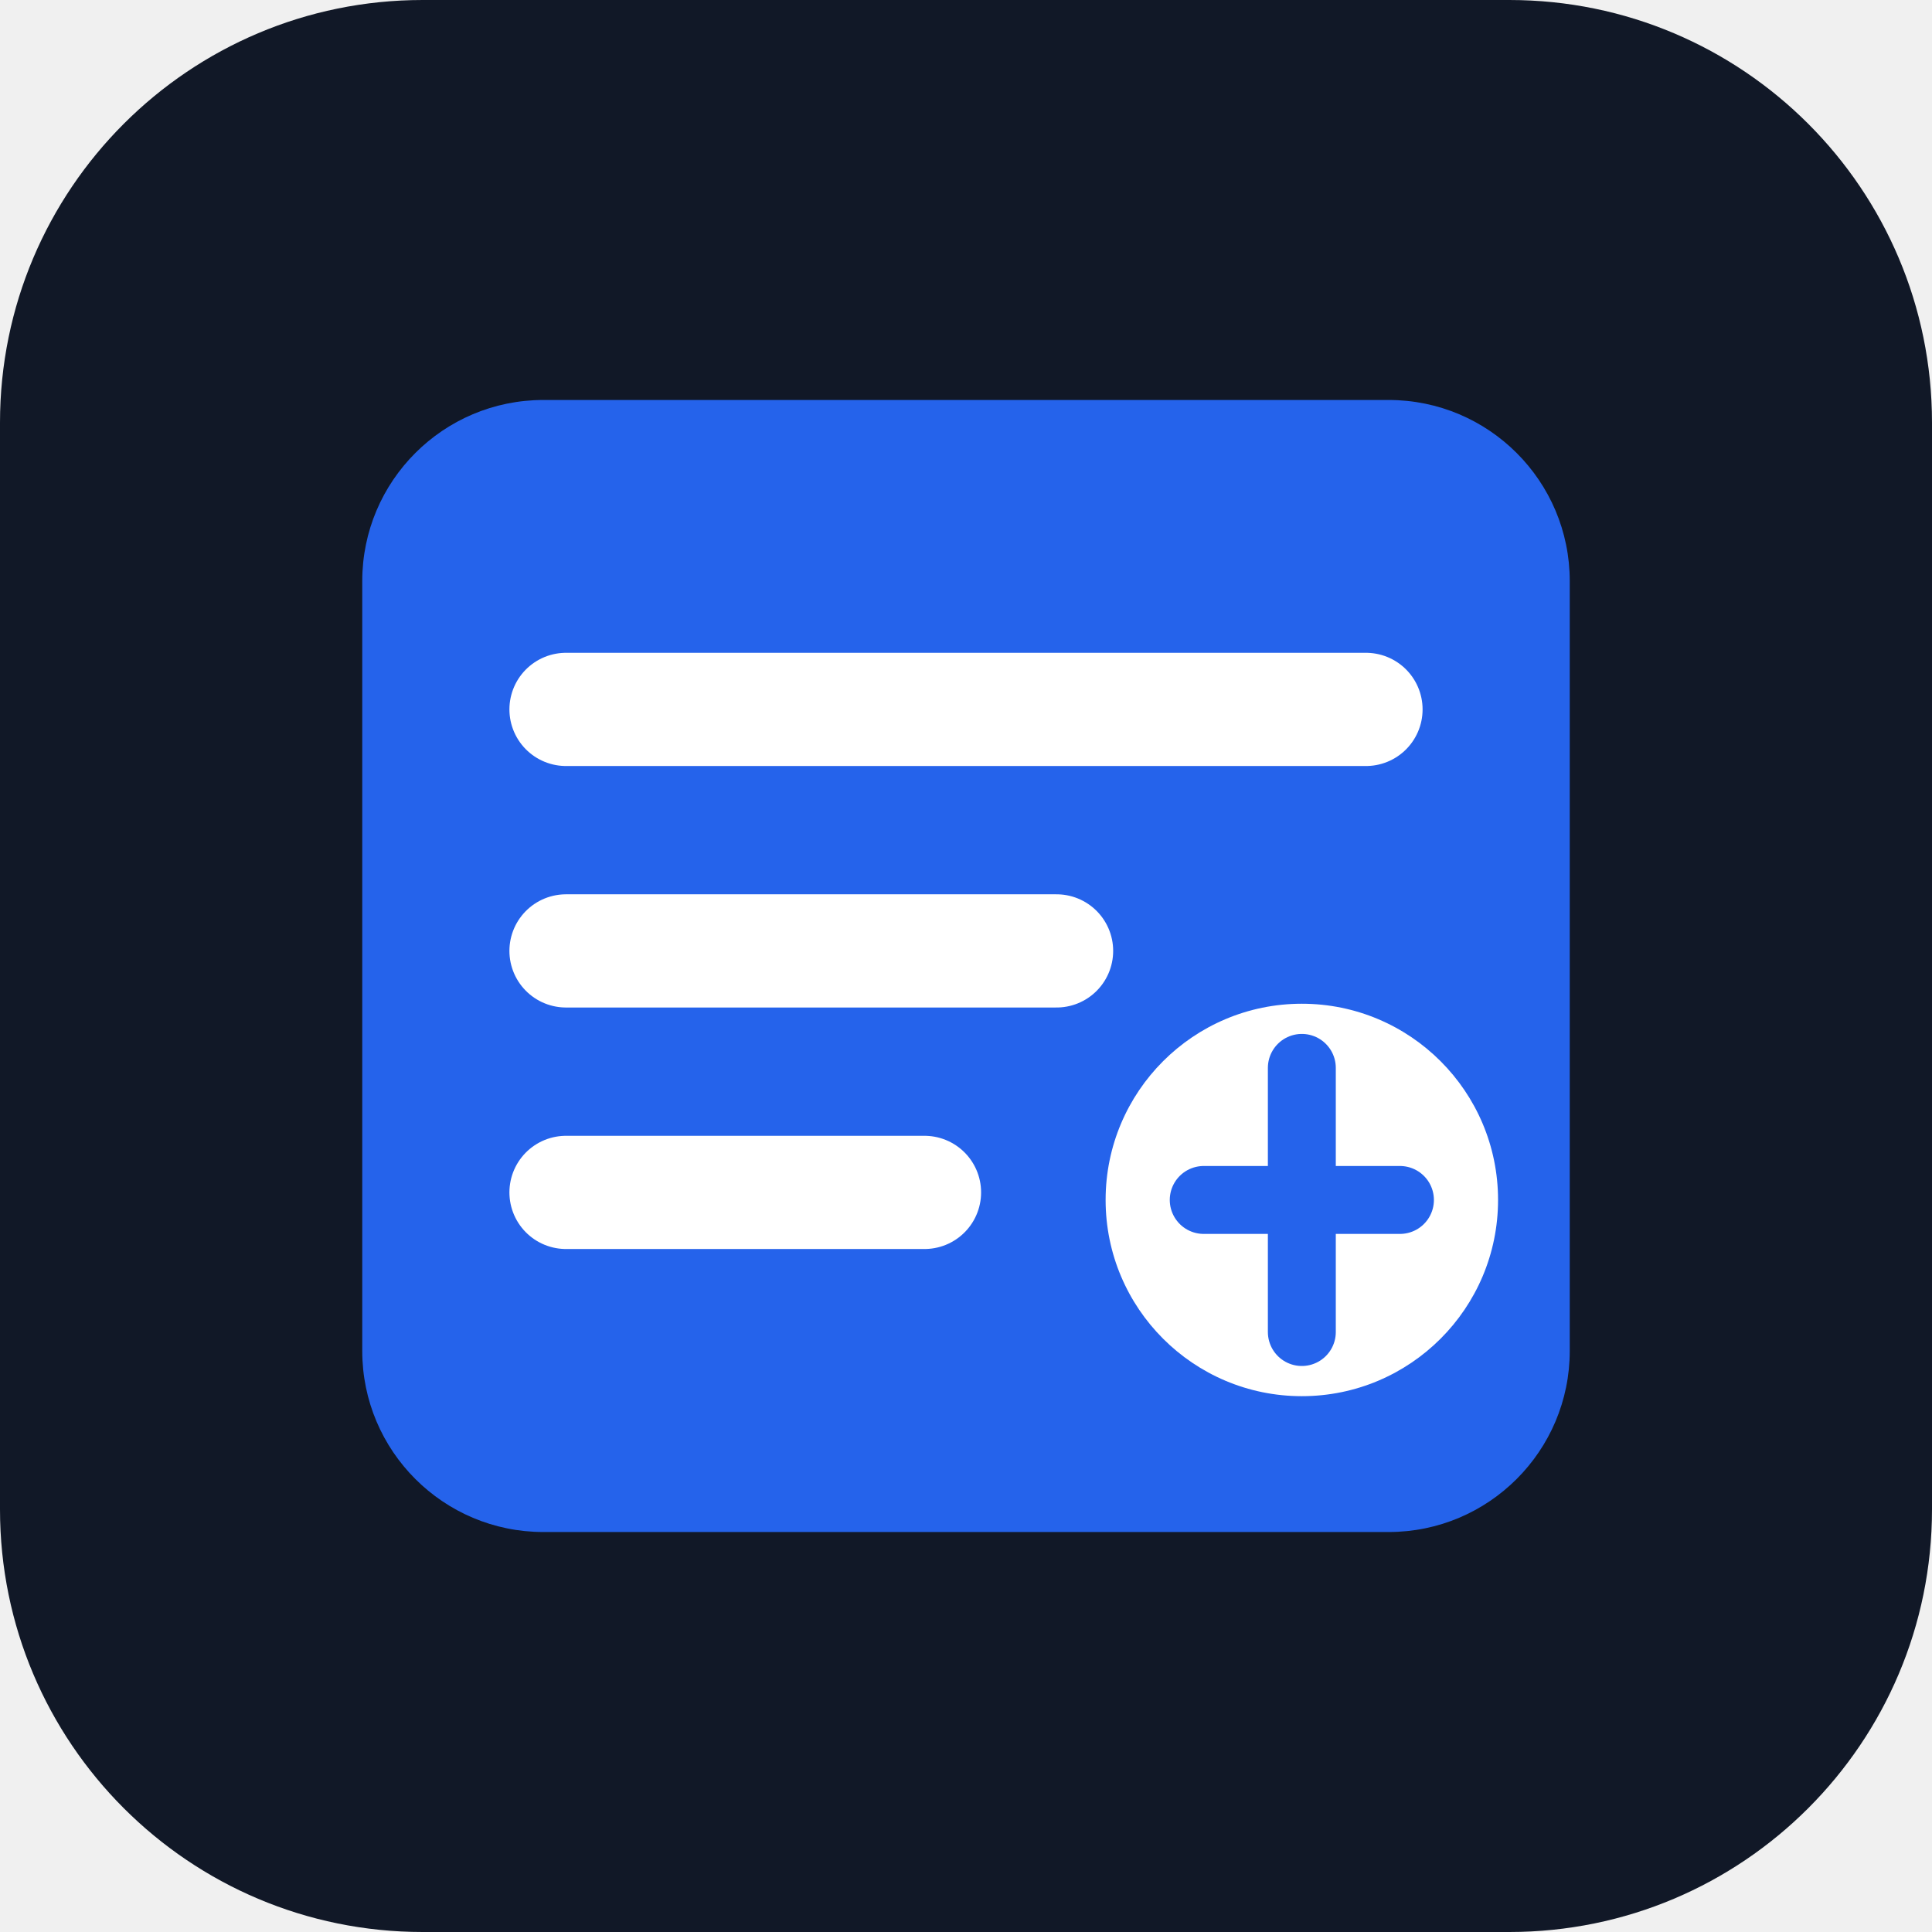
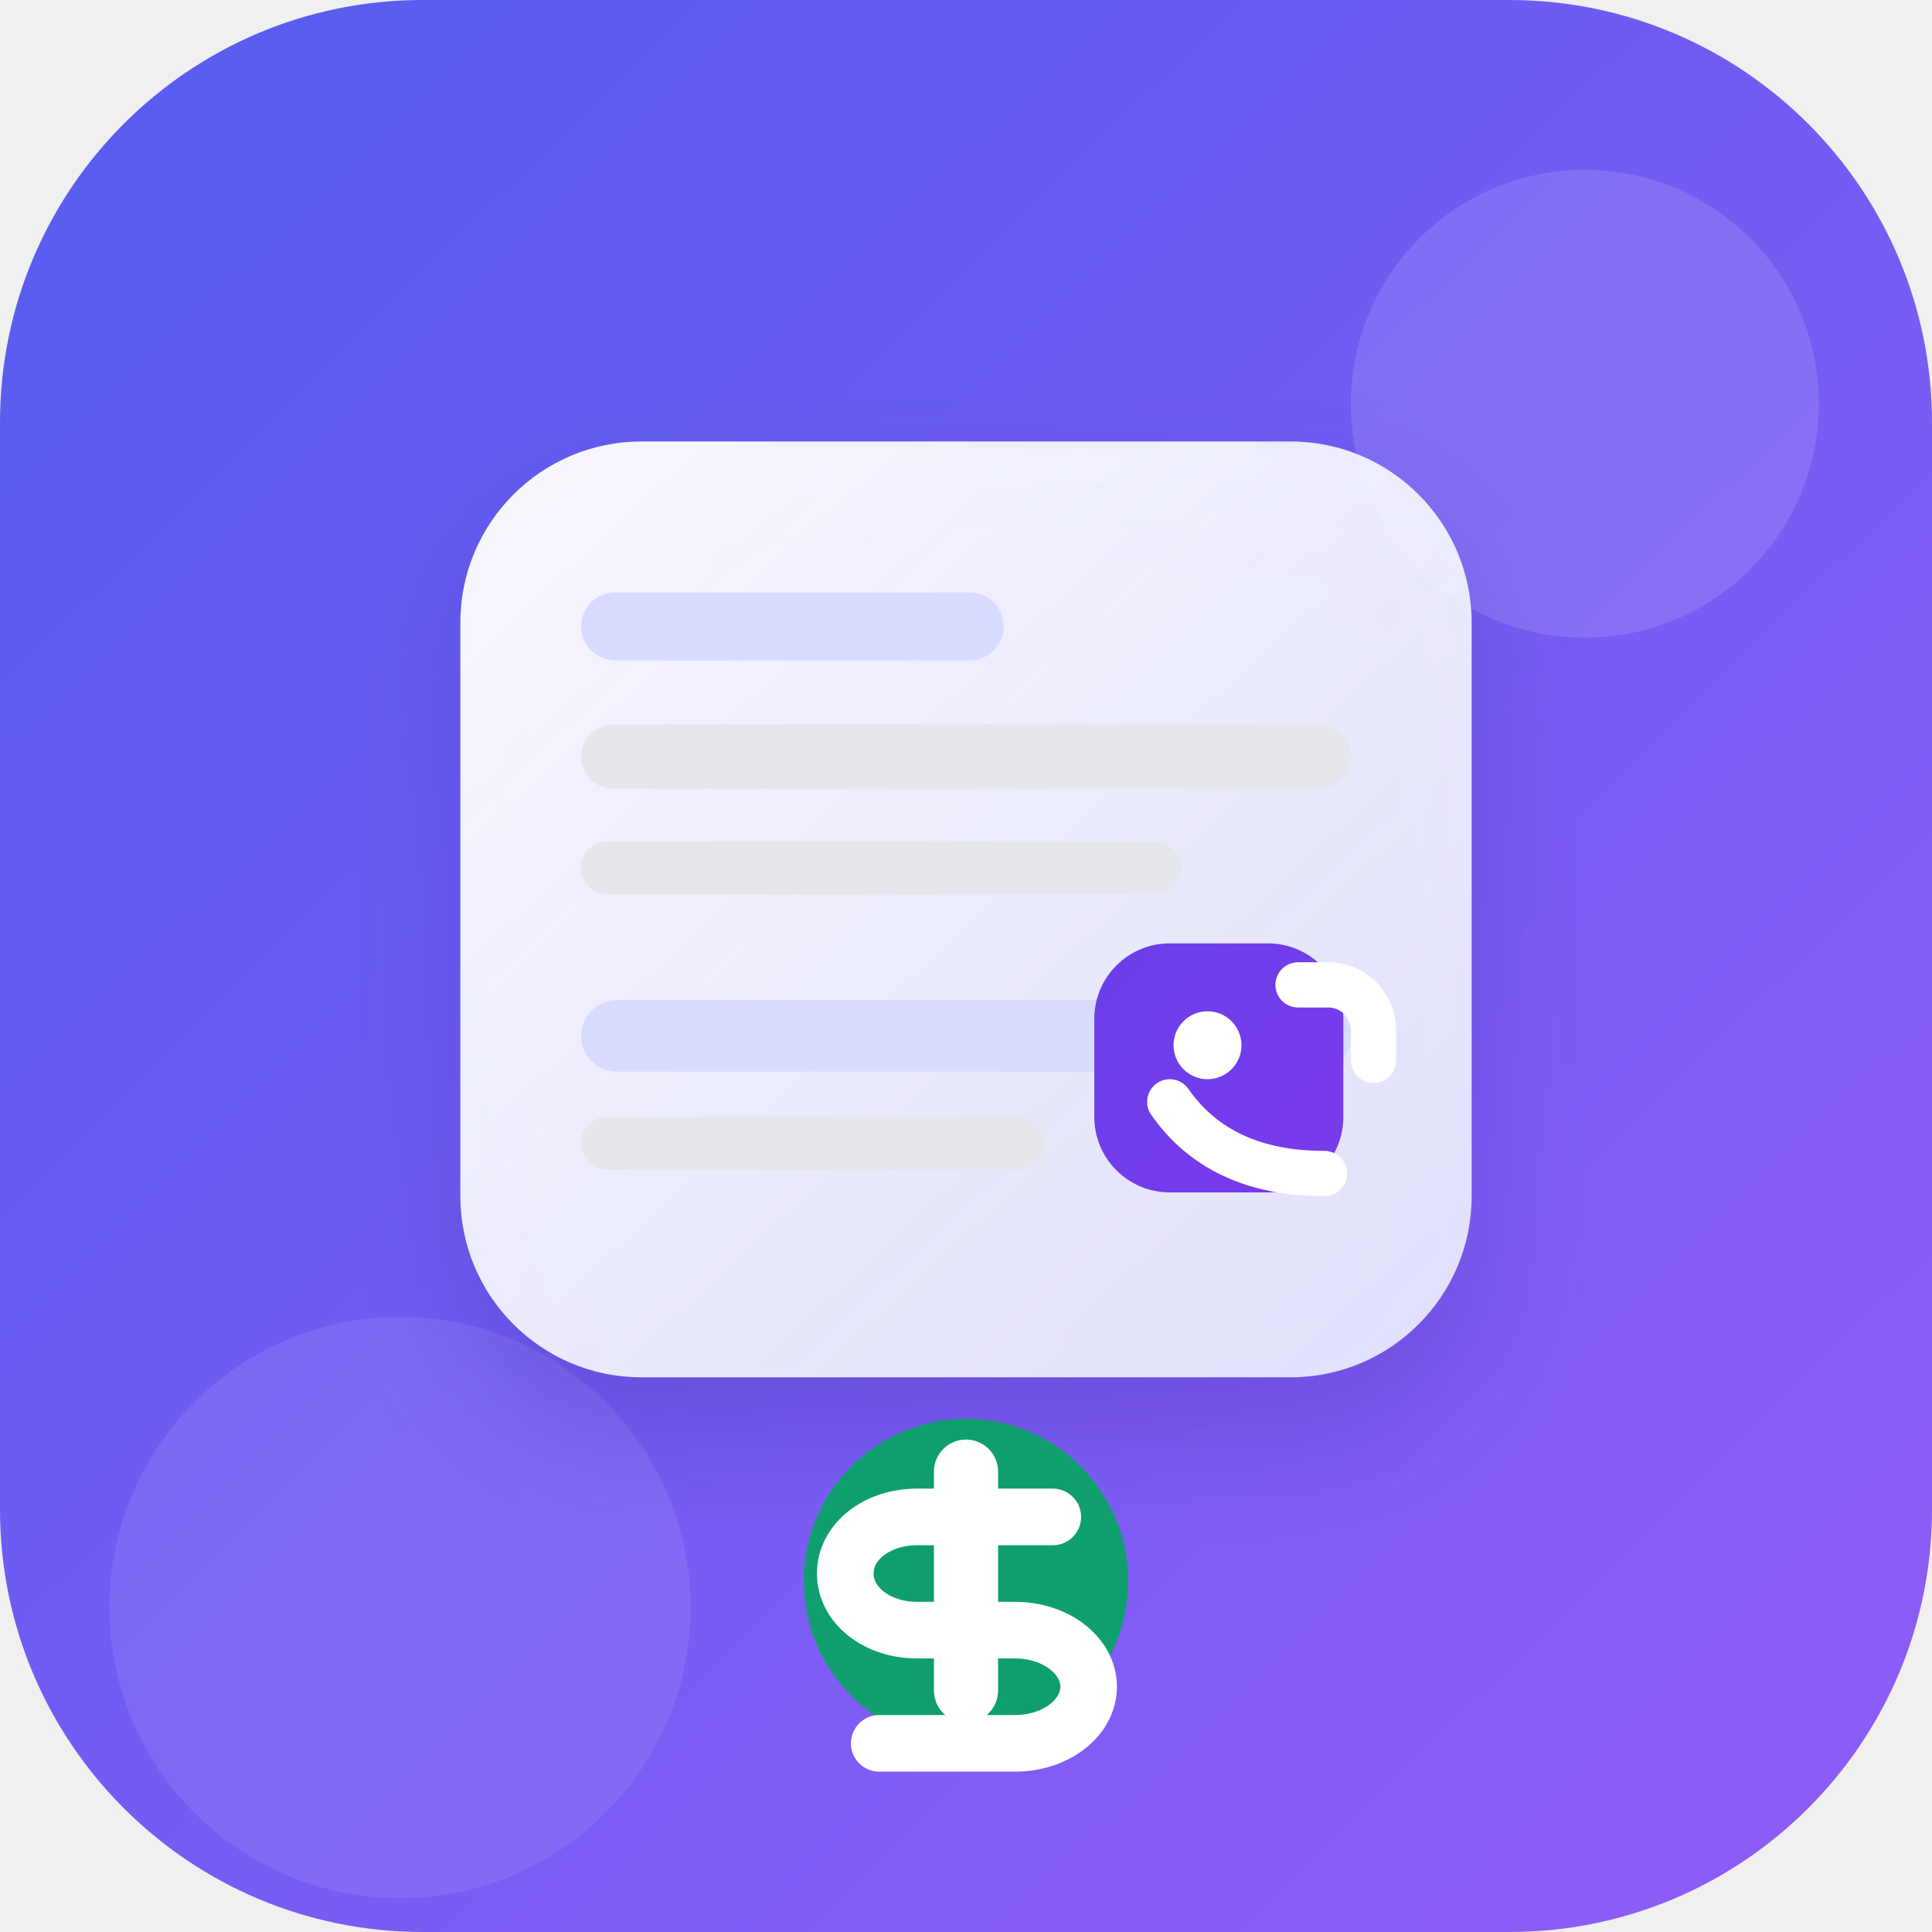
- <svg xmlns="http://www.w3.org/2000/svg" viewBox="0 0 512 512">
-   <rect width="512" height="512" rx="112" fill="#111827" />
-   <rect x="96" y="106" width="320" height="300" rx="48" fill="#2563eb" />
-   <path d="M150 188h212M150 252h130M150 316h95" stroke="white" stroke-width="30" stroke-linecap="round" />
-   <circle cx="345" cy="318" r="52" fill="white" />
-   <path d="M345 283v70M319 318h52" stroke="#2563eb" stroke-width="18" stroke-linecap="round" />
+ <svg xmlns="http://www.w3.org/2000/svg" width="1024" height="1024" viewBox="0 0 1024 1024" fill="none">
+   <defs>
+     <linearGradient id="bg" x1="132" y1="120" x2="896" y2="900" gradientUnits="userSpaceOnUse">
+       <stop stop-color="#5B5CF0" />
+       <stop offset="1" stop-color="#8B5CF6" />
+     </linearGradient>
+     <linearGradient id="card" x1="250" y1="216" x2="760" y2="770" gradientUnits="userSpaceOnUse">
+       <stop stop-color="white" stop-opacity="0.96" />
+       <stop offset="1" stop-color="#EEF2FF" stop-opacity="0.88" />
+     </linearGradient>
+     <linearGradient id="accent" x1="304" y1="344" x2="696" y2="680" gradientUnits="userSpaceOnUse">
+       <stop stop-color="#4F46E5" />
+       <stop offset="1" stop-color="#7C3AED" />
+     </linearGradient>
+     <filter id="shadow" x="184" y="204" width="656" height="616" filterUnits="userSpaceOnUse" color-interpolation-filters="sRGB">
+       <feFlood flood-opacity="0" result="BackgroundImageFix" />
+       <feColorMatrix in="SourceAlpha" type="matrix" values="0 0 0 0 0 0 0 0 0 0 0 0 0 0 0 0 0 0 127 0" result="hardAlpha" />
+       <feOffset dy="30" />
+       <feGaussianBlur stdDeviation="30" />
+       <feColorMatrix type="matrix" values="0 0 0 0 0.192 0 0 0 0 0.129 0 0 0 0 0.576 0 0 0 0.22 0" />
+       <feBlend mode="normal" in2="BackgroundImageFix" result="effect1_dropShadow_1_2" />
+       <feBlend mode="normal" in="SourceGraphic" in2="effect1_dropShadow_1_2" result="shape" />
+     </filter>
+   </defs>
+   <rect width="1024" height="1024" rx="224" fill="url(#bg)" />
+   <circle cx="840" cy="214" r="124" fill="white" fill-opacity="0.12" />
+   <circle cx="212" cy="852" r="154" fill="white" fill-opacity="0.08" />
+   <g filter="url(#shadow)">
+     <rect x="244" y="234" width="536" height="496" rx="96" fill="url(#card)" />
+     <rect x="308" y="314" width="224" height="36" rx="18" fill="#D7DBFF" />
+     <rect x="308" y="384" width="408" height="34" rx="17" fill="#E5E7EB" />
+     <rect x="308" y="446" width="318" height="28" rx="14" fill="#E5E7EB" />
+     <rect x="308" y="530" width="408" height="38" rx="19" fill="#D7DBFF" />
+     <rect x="308" y="592" width="246" height="28" rx="14" fill="#E5E7EB" />
+     <g>
+       <rect x="580" y="500" width="132" height="132" rx="40" fill="url(#accent)" />
+       <path d="M620 584C637.673 609.333 665.006 622 702 622" stroke="white" stroke-width="24" stroke-linecap="round" />
+       <path d="M688 522H704C717.255 522 728 532.745 728 546V562" stroke="white" stroke-width="24" stroke-linecap="round" />
+       <circle cx="640" cy="554" r="18" fill="white" />
+     </g>
+   </g>
+   <circle cx="512" cy="838" r="86" fill="#0F9F6E" />
+   <path d="M512 780V896" stroke="white" stroke-width="34" stroke-linecap="round" />
+   <path d="M558 804H486C465.013 804 448 817.013 448 834C448 850.987 465.013 864 486 864H538C559.539 864 577 877.461 577 894C577 910.539 559.539 924 538 924H466" stroke="white" stroke-width="30" stroke-linecap="round" />
</svg>
